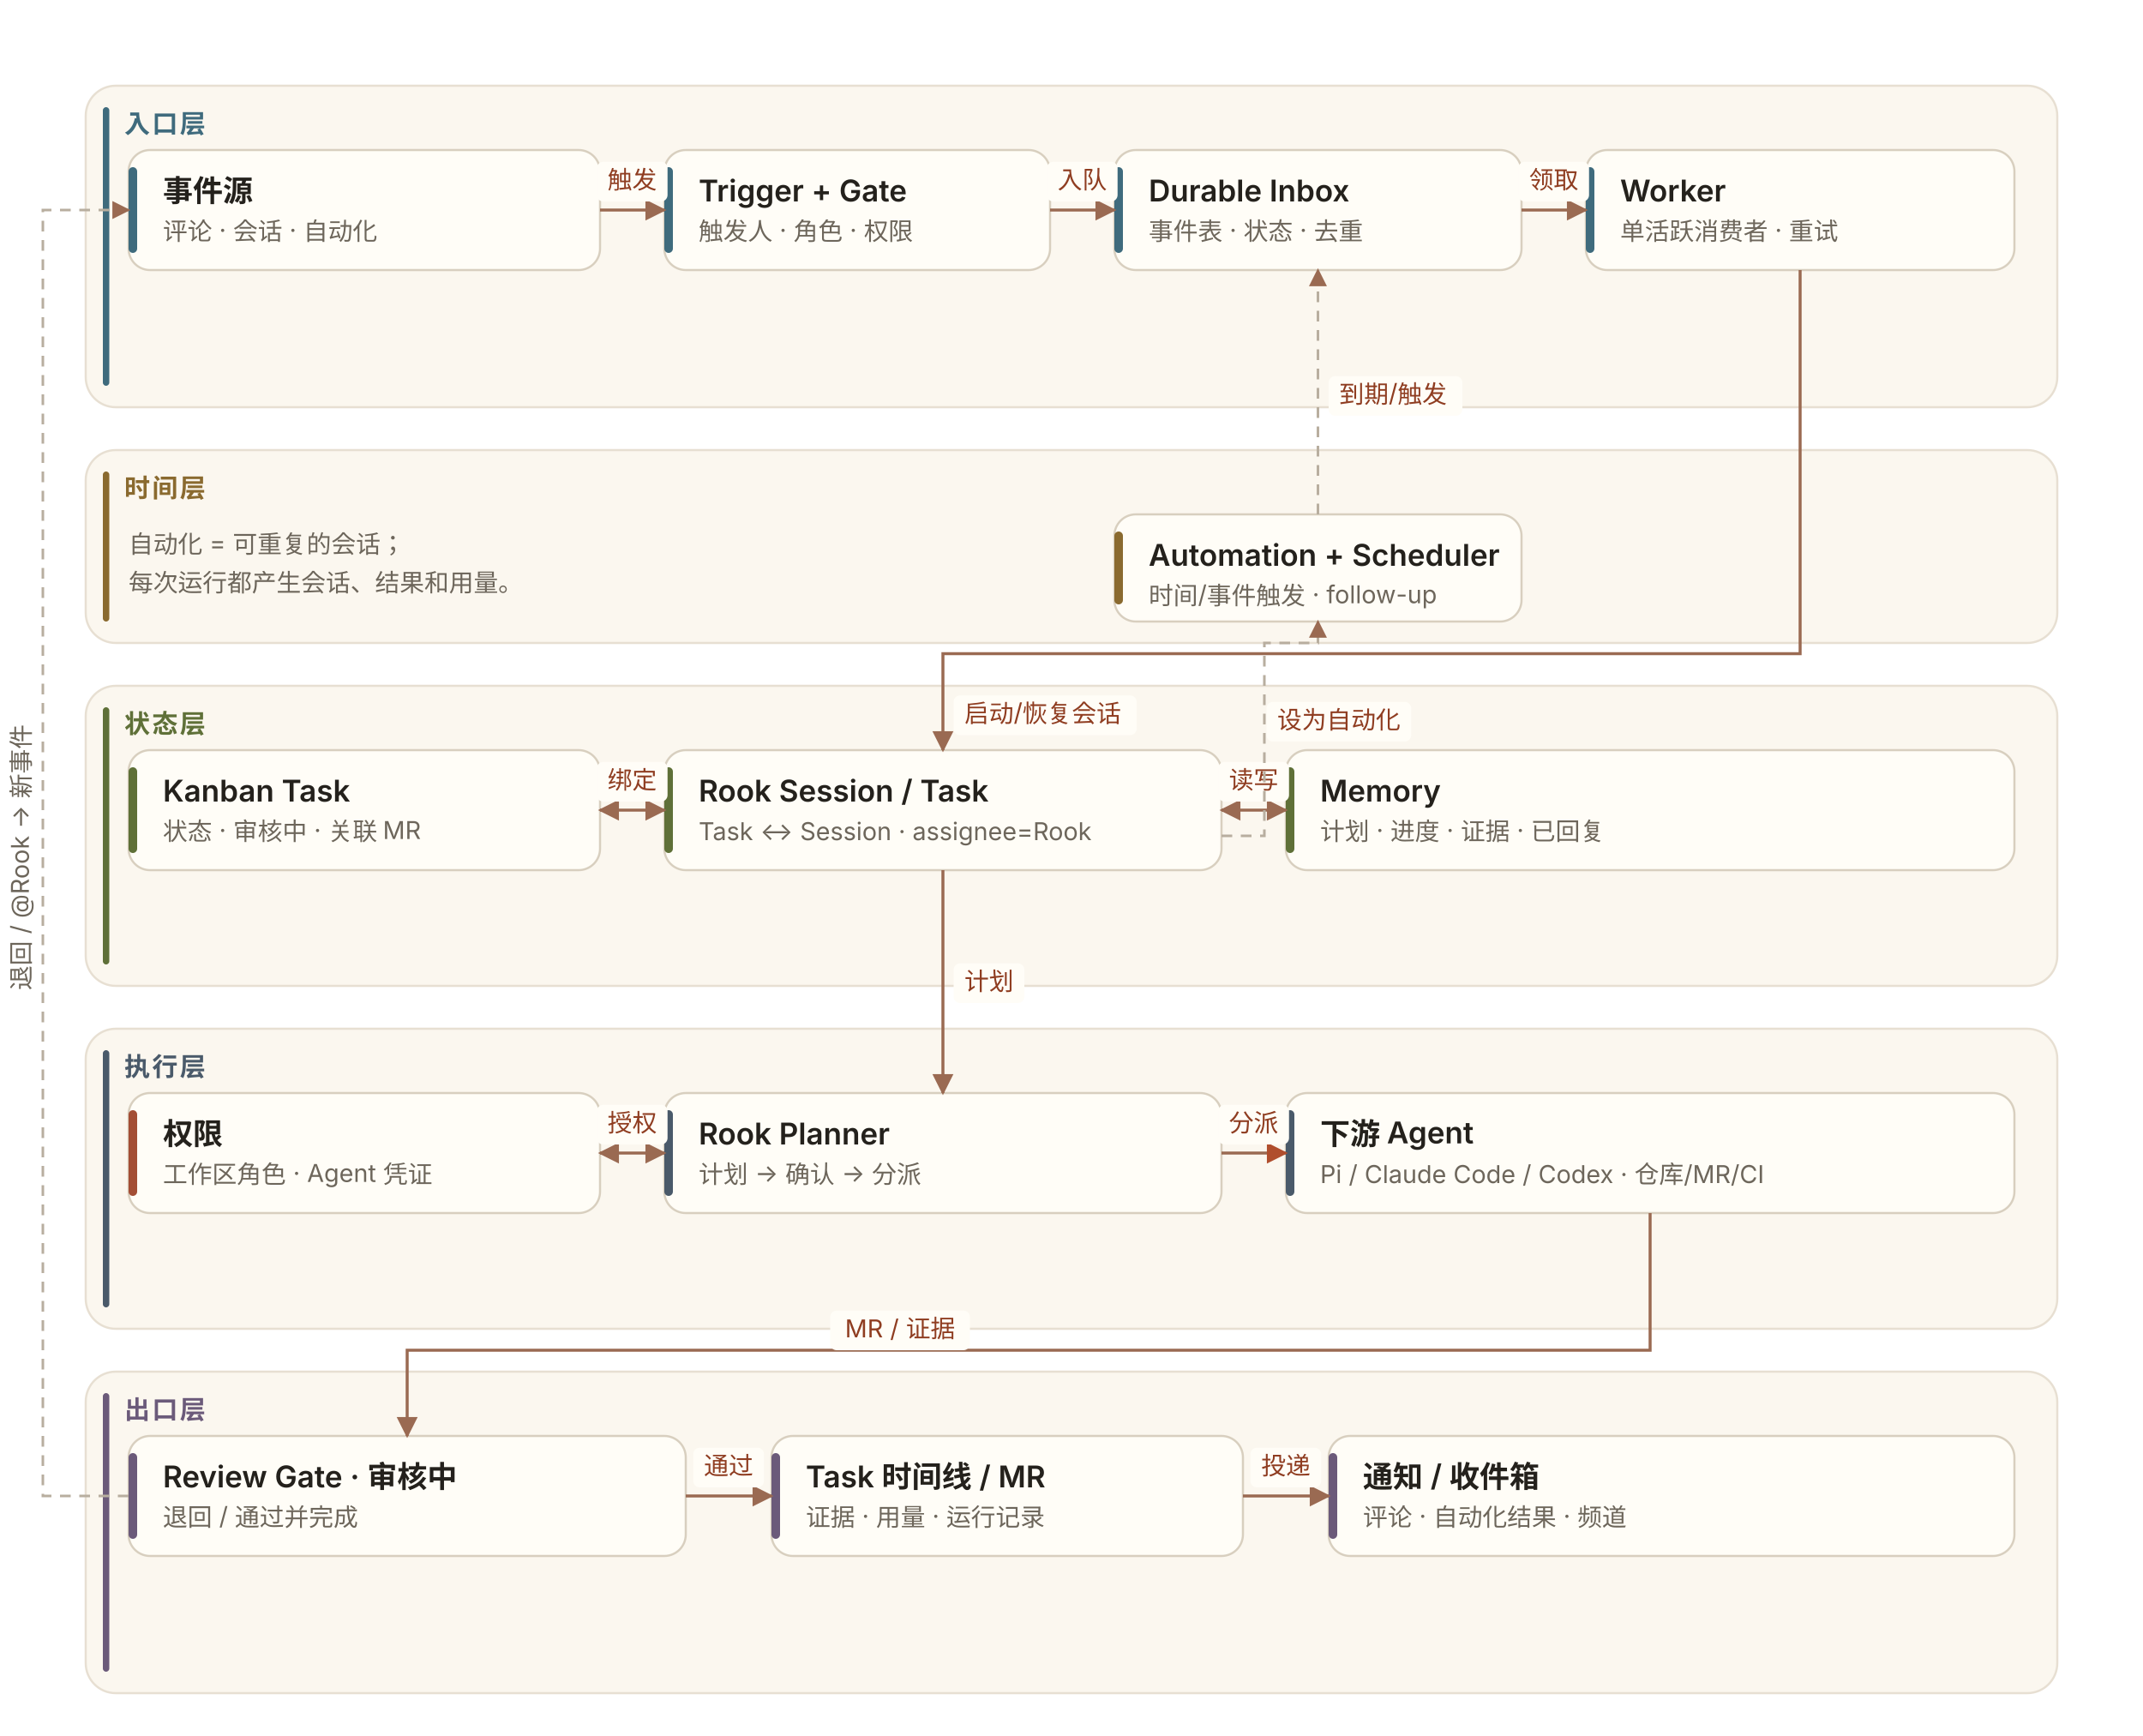
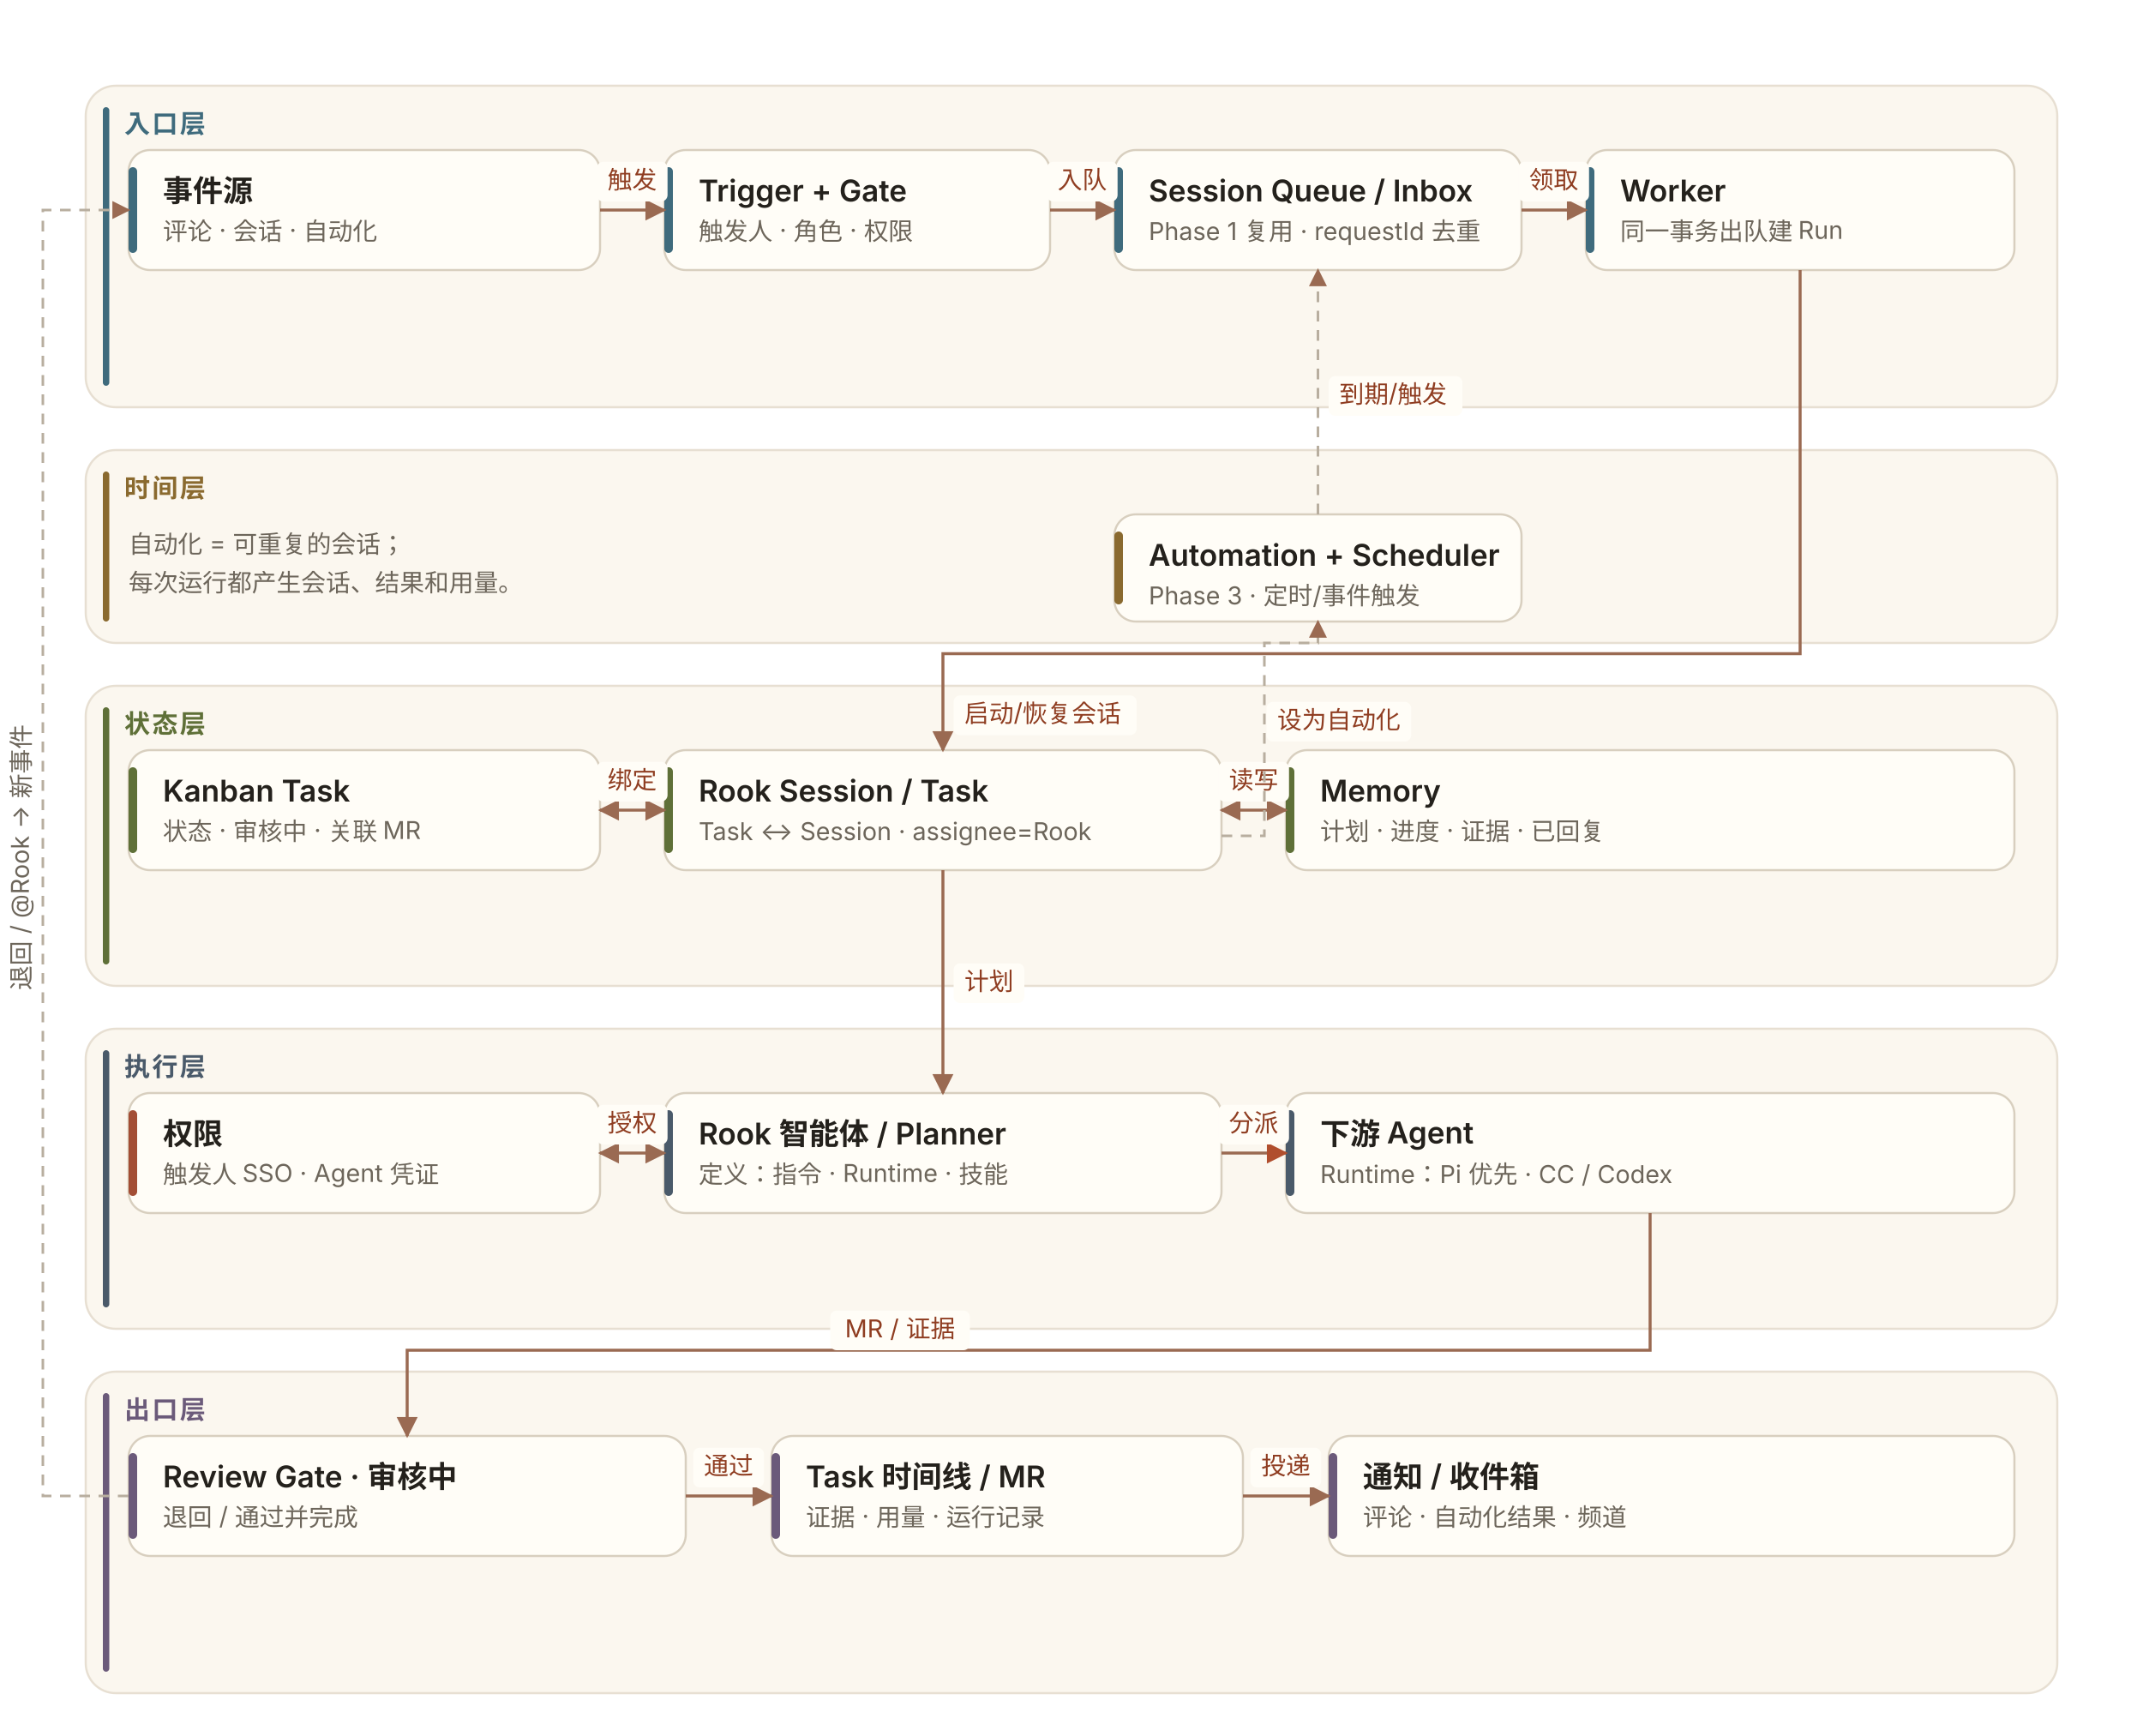
<svg xmlns="http://www.w3.org/2000/svg" viewBox="0 0 1000 810" width="100%" role="img">
  <style>
text { font-family: -apple-system, BlinkMacSystemFont, "Segoe UI", "PingFang SC", "Hiragino Sans GB", "Microsoft YaHei", sans-serif; }
.t { fill: #24211c; font-size: 14px; font-weight: 600; }
.s { fill: #6d665b; font-size: 11.5px; }
.lbl { fill: #8f3d21; font-size: 11.5px; }
.note { fill: #6d665b; font-size: 11.5px; }
.band-label { font-size: 12px; font-weight: 700; letter-spacing: .08em; }
.box { fill: #fffdf7; stroke: #d8cfbf; stroke-width: 1; }
.box-accent { fill: #f7ece4; stroke: #c98b6f; stroke-width: 1; }
.box-ghost { fill: #f6f1e8; stroke: #c9bfae; stroke-width: 1; stroke-dasharray: 5 4; }
.band { fill: #fbf7ef; stroke: #e7dfd2; stroke-width: 1; }
.arrow { stroke: #9a6a52; stroke-width: 1.4; fill: none; }
.arrow-strong { stroke: #b04e2d; stroke-width: 1.6; fill: none; }
.arrow-muted { stroke: #b8ae9f; stroke-width: 1.2; fill: none; }
.dashed { stroke-dasharray: 5 4; }
.lifeline { stroke: #cfc6b7; stroke-width: 1; stroke-dasharray: 3 4; }
.lbl-bg { fill: #fffdf7; }
.arrow-head { fill: #9a6a52; }
.arrow-head-strong { fill: #b04e2d; }
.c-entry { fill: #3f6b7d; }
.c-time { fill: #8a6a2f; }
.c-state { fill: #5f7038; }
.c-exec { fill: #4a5a6a; }
.c-sec { fill: #a34e35; }
.c-exit { fill: #6b5a7a; }
.bar-entry { fill: #3f6b7d; }
.bar-time { fill: #8a6a2f; }
.bar-state { fill: #5f7038; }
.bar-exec { fill: #4a5a6a; }
.bar-sec { fill: #a34e35; }
.bar-exit { fill: #6b5a7a; }
@media (prefers-color-scheme: dark) {
  .t { fill: #ece7dd; }
  .s, .note { fill: #a9a195; }
  .lbl { fill: #f0a986; }
  .box { fill: #1f1d19; stroke: #37322a; }
  .box-accent { fill: #2e231d; stroke: #6d4a3a; }
  .box-ghost { fill: #23211c; stroke: #4a4238; }
  .band { fill: #1b1a16; stroke: #2c2822; }
  .arrow { stroke: #c98b6f; }
  .arrow-strong { stroke: #e4936c; }
  .arrow-muted { stroke: #6b6458; }
  .lifeline { stroke: #3a352d; }
  .lbl-bg { fill: #1f1d19; }
  .arrow-head { fill: #c98b6f; }
  .arrow-head-strong { fill: #e4936c; }
  .c-entry { fill: #7fb3c7; }
  .c-time { fill: #d6b46a; }
  .c-state { fill: #a9bd7f; }
  .c-exec { fill: #9fb3c4; }
  .c-sec { fill: #e4936c; }
  .c-exit { fill: #b9a3cc; }
}
</style>
  <defs>
    <marker id="head" viewBox="0 0 10 10" refX="9" refY="5" markerWidth="7" markerHeight="7" orient="auto-start-reverse">
      <path d="M 0 0 L 10 5 L 0 10 z" class="arrow-head" />
    </marker>
    <marker id="head-strong" viewBox="0 0 10 10" refX="9" refY="5" markerWidth="7" markerHeight="7" orient="auto-start-reverse">
      <path d="M 0 0 L 10 5 L 0 10 z" class="arrow-head-strong" />
    </marker>
  </defs>
  <g id="fig1">
    <rect x="40" y="40" width="920" height="150" rx="14" class="band" />
    <rect x="48" y="50" width="3" height="130" rx="1.5" class="bar-entry" />
    <text x="58" y="62" class="band-label c-entry">入口层</text>
    <rect x="40" y="210" width="920" height="90" rx="14" class="band" />
    <rect x="48" y="220" width="3" height="70" rx="1.5" class="bar-time" />
    <text x="58" y="232" class="band-label c-time">时间层</text>
    <rect x="40" y="320" width="920" height="140" rx="14" class="band" />
    <rect x="48" y="330" width="3" height="120" rx="1.5" class="bar-state" />
    <text x="58" y="342" class="band-label c-state">状态层</text>
    <rect x="40" y="480" width="920" height="140" rx="14" class="band" />
    <rect x="48" y="490" width="3" height="120" rx="1.5" class="bar-exec" />
    <text x="58" y="502" class="band-label c-exec">执行层</text>
    <rect x="40" y="640" width="920" height="150" rx="14" class="band" />
    <rect x="48" y="650" width="3" height="130" rx="1.5" class="bar-exit" />
    <text x="58" y="662" class="band-label c-exit">出口层</text>
    <rect x="60" y="70" width="220" height="56" rx="10" class="box" />
    <rect x="60" y="78" width="4" height="40" rx="2" class="bar-entry" />
    <text x="76" y="94" class="t" font-size="14">事件源</text>
    <text x="76" y="112" class="s">评论 · 会话 · 自动化</text>
    <rect x="310" y="70" width="180" height="56" rx="10" class="box" />
    <rect x="310" y="78" width="4" height="40" rx="2" class="bar-entry" />
    <text x="326" y="94" class="t" font-size="14">Trigger + Gate</text>
    <text x="326" y="112" class="s">触发人 · 角色 · 权限</text>
    <rect x="520" y="70" width="190" height="56" rx="10" class="box" />
    <rect x="520" y="78" width="4" height="40" rx="2" class="bar-entry" />
-     <text x="536" y="94" class="t" font-size="14">Durable Inbox</text>
-     <text x="536" y="112" class="s">事件表 · 状态 · 去重</text>
+     <text x="536" y="94" class="t" font-size="13">Session Queue / Inbox</text>
+     <text x="536" y="112" class="s">Phase 1 复用 · requestId 去重</text>
    <rect x="740" y="70" width="200" height="56" rx="10" class="box" />
    <rect x="740" y="78" width="4" height="40" rx="2" class="bar-entry" />
    <text x="756" y="94" class="t" font-size="14">Worker</text>
-     <text x="756" y="112" class="s">单活跃消费者 · 重试</text>
+     <text x="756" y="112" class="s">同一事务出队建 Run</text>
    <line x1="280" y1="98" x2="310" y2="98" class="arrow" marker-end="url(#head)" />
    <rect x="278.5" y="75.5" width="33.0" height="18.5" rx="3" class="lbl-bg" />
    <text x="295" y="88.0" class="lbl" text-anchor="middle" font-size="11.5">触发</text>
    <line x1="490" y1="98" x2="520" y2="98" class="arrow" marker-end="url(#head)" />
    <rect x="488.5" y="75.5" width="33.0" height="18.5" rx="3" class="lbl-bg" />
    <text x="505" y="88.0" class="lbl" text-anchor="middle" font-size="11.5">入队</text>
    <line x1="710" y1="98" x2="740" y2="98" class="arrow" marker-end="url(#head)" />
    <rect x="708.5" y="75.5" width="33.0" height="18.5" rx="3" class="lbl-bg" />
    <text x="725" y="88.0" class="lbl" text-anchor="middle" font-size="11.5">领取</text>
    <rect x="520" y="240" width="190" height="50" rx="10" class="box" />
    <rect x="520" y="248" width="4" height="34" rx="2" class="bar-time" />
    <text x="536" y="264" class="t" font-size="12">Automation + Scheduler</text>
-     <text x="536" y="282" class="s">时间/事件触发 · follow-up</text>
+     <text x="536" y="282" class="s">Phase 3 · 定时/事件触发</text>
    <line x1="615" y1="240" x2="615" y2="126" class="arrow-muted dashed" marker-end="url(#head)" />
    <rect x="620.0" y="175.5" width="62.4" height="18.5" rx="3" class="lbl-bg" />
    <text x="625" y="188.0" class="lbl" text-anchor="start" font-size="11.5">到期/触发</text>
    <text x="60" y="258" class="note" text-anchor="start">自动化 = 可重复的会话；</text>
    <text x="60" y="276" class="note" text-anchor="start">每次运行都产生会话、结果和用量。</text>
    <rect x="60" y="350" width="220" height="56" rx="10" class="box" />
    <rect x="60" y="358" width="4" height="40" rx="2" class="bar-state" />
    <text x="76" y="374" class="t" font-size="14">Kanban Task</text>
    <text x="76" y="392" class="s">状态 · 审核中 · 关联 MR</text>
    <rect x="310" y="350" width="260" height="56" rx="10" class="box" />
    <rect x="310" y="358" width="4" height="40" rx="2" class="bar-state" />
    <text x="326" y="374" class="t" font-size="14">Rook Session / Task</text>
    <text x="326" y="392" class="s">Task ↔ Session · assignee=Rook</text>
    <rect x="600" y="350" width="340" height="56" rx="10" class="box" />
    <rect x="600" y="358" width="4" height="40" rx="2" class="bar-state" />
    <text x="616" y="374" class="t" font-size="14">Memory</text>
    <text x="616" y="392" class="s">计划 · 进度 · 证据 · 已回复</text>
    <line x1="280" y1="378" x2="310" y2="378" class="arrow" marker-end="url(#head)" marker-start="url(#head)" />
    <rect x="278.5" y="355.5" width="33.0" height="18.5" rx="3" class="lbl-bg" />
    <text x="295" y="368.0" class="lbl" text-anchor="middle" font-size="11.5">绑定</text>
    <line x1="570" y1="378" x2="600" y2="378" class="arrow" marker-end="url(#head)" marker-start="url(#head)" />
    <rect x="568.5" y="355.5" width="33.0" height="18.5" rx="3" class="lbl-bg" />
    <text x="585" y="368.0" class="lbl" text-anchor="middle" font-size="11.5">读写</text>
    <polyline points="840,126 840,305 440,305 440,350" class="arrow" marker-end="url(#head)" />
    <rect x="445.0" y="324.5" width="85.4" height="18.5" rx="3" class="lbl-bg" />
    <text x="450" y="337.0" class="lbl" text-anchor="start" font-size="11.5">启动/恢复会话</text>
    <polyline points="570,390 590,390 590,300 615,300 615,290" class="arrow-muted dashed" marker-end="url(#head)" />
    <rect x="591.0" y="327.5" width="67.5" height="18.5" rx="3" class="lbl-bg" />
    <text x="596" y="340.0" class="lbl" text-anchor="start" font-size="11.5">设为自动化</text>
    <rect x="60" y="510" width="220" height="56" rx="10" class="box" />
    <rect x="60" y="518" width="4" height="40" rx="2" class="bar-sec" />
    <text x="76" y="534" class="t" font-size="14">权限</text>
-     <text x="76" y="552" class="s">工作区角色 · Agent 凭证</text>
+     <text x="76" y="552" class="s">触发人 SSO · Agent 凭证</text>
    <rect x="310" y="510" width="260" height="56" rx="10" class="box" />
    <rect x="310" y="518" width="4" height="40" rx="2" class="bar-exec" />
-     <text x="326" y="534" class="t" font-size="14">Rook Planner</text>
-     <text x="326" y="552" class="s">计划 → 确认 → 分派</text>
+     <text x="326" y="534" class="t" font-size="14">Rook 智能体 / Planner</text>
+     <text x="326" y="552" class="s">定义：指令 · Runtime · 技能</text>
    <rect x="600" y="510" width="340" height="56" rx="10" class="box" />
    <rect x="600" y="518" width="4" height="40" rx="2" class="bar-exec" />
    <text x="616" y="534" class="t" font-size="14">下游 Agent</text>
-     <text x="616" y="552" class="s">Pi / Claude Code / Codex · 仓库/MR/CI</text>
+     <text x="616" y="552" class="s">Runtime：Pi 优先 · CC / Codex</text>
    <line x1="280" y1="538" x2="310" y2="538" class="arrow" marker-end="url(#head)" marker-start="url(#head)" />
    <rect x="278.5" y="515.5" width="33.0" height="18.5" rx="3" class="lbl-bg" />
    <text x="295" y="528.0" class="lbl" text-anchor="middle" font-size="11.5">授权</text>
    <line x1="570" y1="538" x2="600" y2="538" class="arrow" marker-end="url(#head-strong)" />
    <rect x="568.5" y="515.5" width="33.0" height="18.5" rx="3" class="lbl-bg" />
    <text x="585" y="528.0" class="lbl" text-anchor="middle" font-size="11.5">分派</text>
    <line x1="440" y1="406" x2="440" y2="510" class="arrow" marker-end="url(#head)" />
    <rect x="445.0" y="449.5" width="33.0" height="18.5" rx="3" class="lbl-bg" />
    <text x="450" y="462.0" class="lbl" text-anchor="start" font-size="11.5">计划</text>
    <rect x="60" y="670" width="260" height="56" rx="10" class="box" />
    <rect x="60" y="678" width="4" height="40" rx="2" class="bar-exit" />
    <text x="76" y="694" class="t" font-size="14">Review Gate · 审核中</text>
    <text x="76" y="712" class="s">退回 / 通过并完成</text>
    <rect x="360" y="670" width="220" height="56" rx="10" class="box" />
    <rect x="360" y="678" width="4" height="40" rx="2" class="bar-exit" />
    <text x="376" y="694" class="t" font-size="14">Task 时间线 / MR</text>
    <text x="376" y="712" class="s">证据 · 用量 · 运行记录</text>
    <rect x="620" y="670" width="320" height="56" rx="10" class="box" />
    <rect x="620" y="678" width="4" height="40" rx="2" class="bar-exit" />
    <text x="636" y="694" class="t" font-size="14">通知 / 收件箱</text>
    <text x="636" y="712" class="s">评论 · 自动化结果 · 频道</text>
    <line x1="320" y1="698" x2="360" y2="698" class="arrow" marker-end="url(#head)" />
    <rect x="323.5" y="675.5" width="33.0" height="18.5" rx="3" class="lbl-bg" />
    <text x="340" y="688.0" class="lbl" text-anchor="middle" font-size="11.5">通过</text>
    <line x1="580" y1="698" x2="620" y2="698" class="arrow" marker-end="url(#head)" />
    <rect x="583.5" y="675.5" width="33.0" height="18.5" rx="3" class="lbl-bg" />
    <text x="600" y="688.0" class="lbl" text-anchor="middle" font-size="11.5">投递</text>
    <polyline points="770,566 770,630 190,630 190,670" class="arrow" marker-end="url(#head)" />
    <rect x="387.4" y="611.5" width="65.2" height="18.5" rx="3" class="lbl-bg" />
    <text x="420" y="624.0" class="lbl" text-anchor="middle" font-size="11.5">MR / 证据</text>
    <polyline points="60,698 20,698 20,98 60,98" class="arrow-muted dashed" marker-end="url(#head)" />
    <text x="14" y="400" class="note" text-anchor="middle" font-size="11" transform="rotate(-90 14 400)">退回 / @Rook → 新事件</text>
  </g>
</svg>
